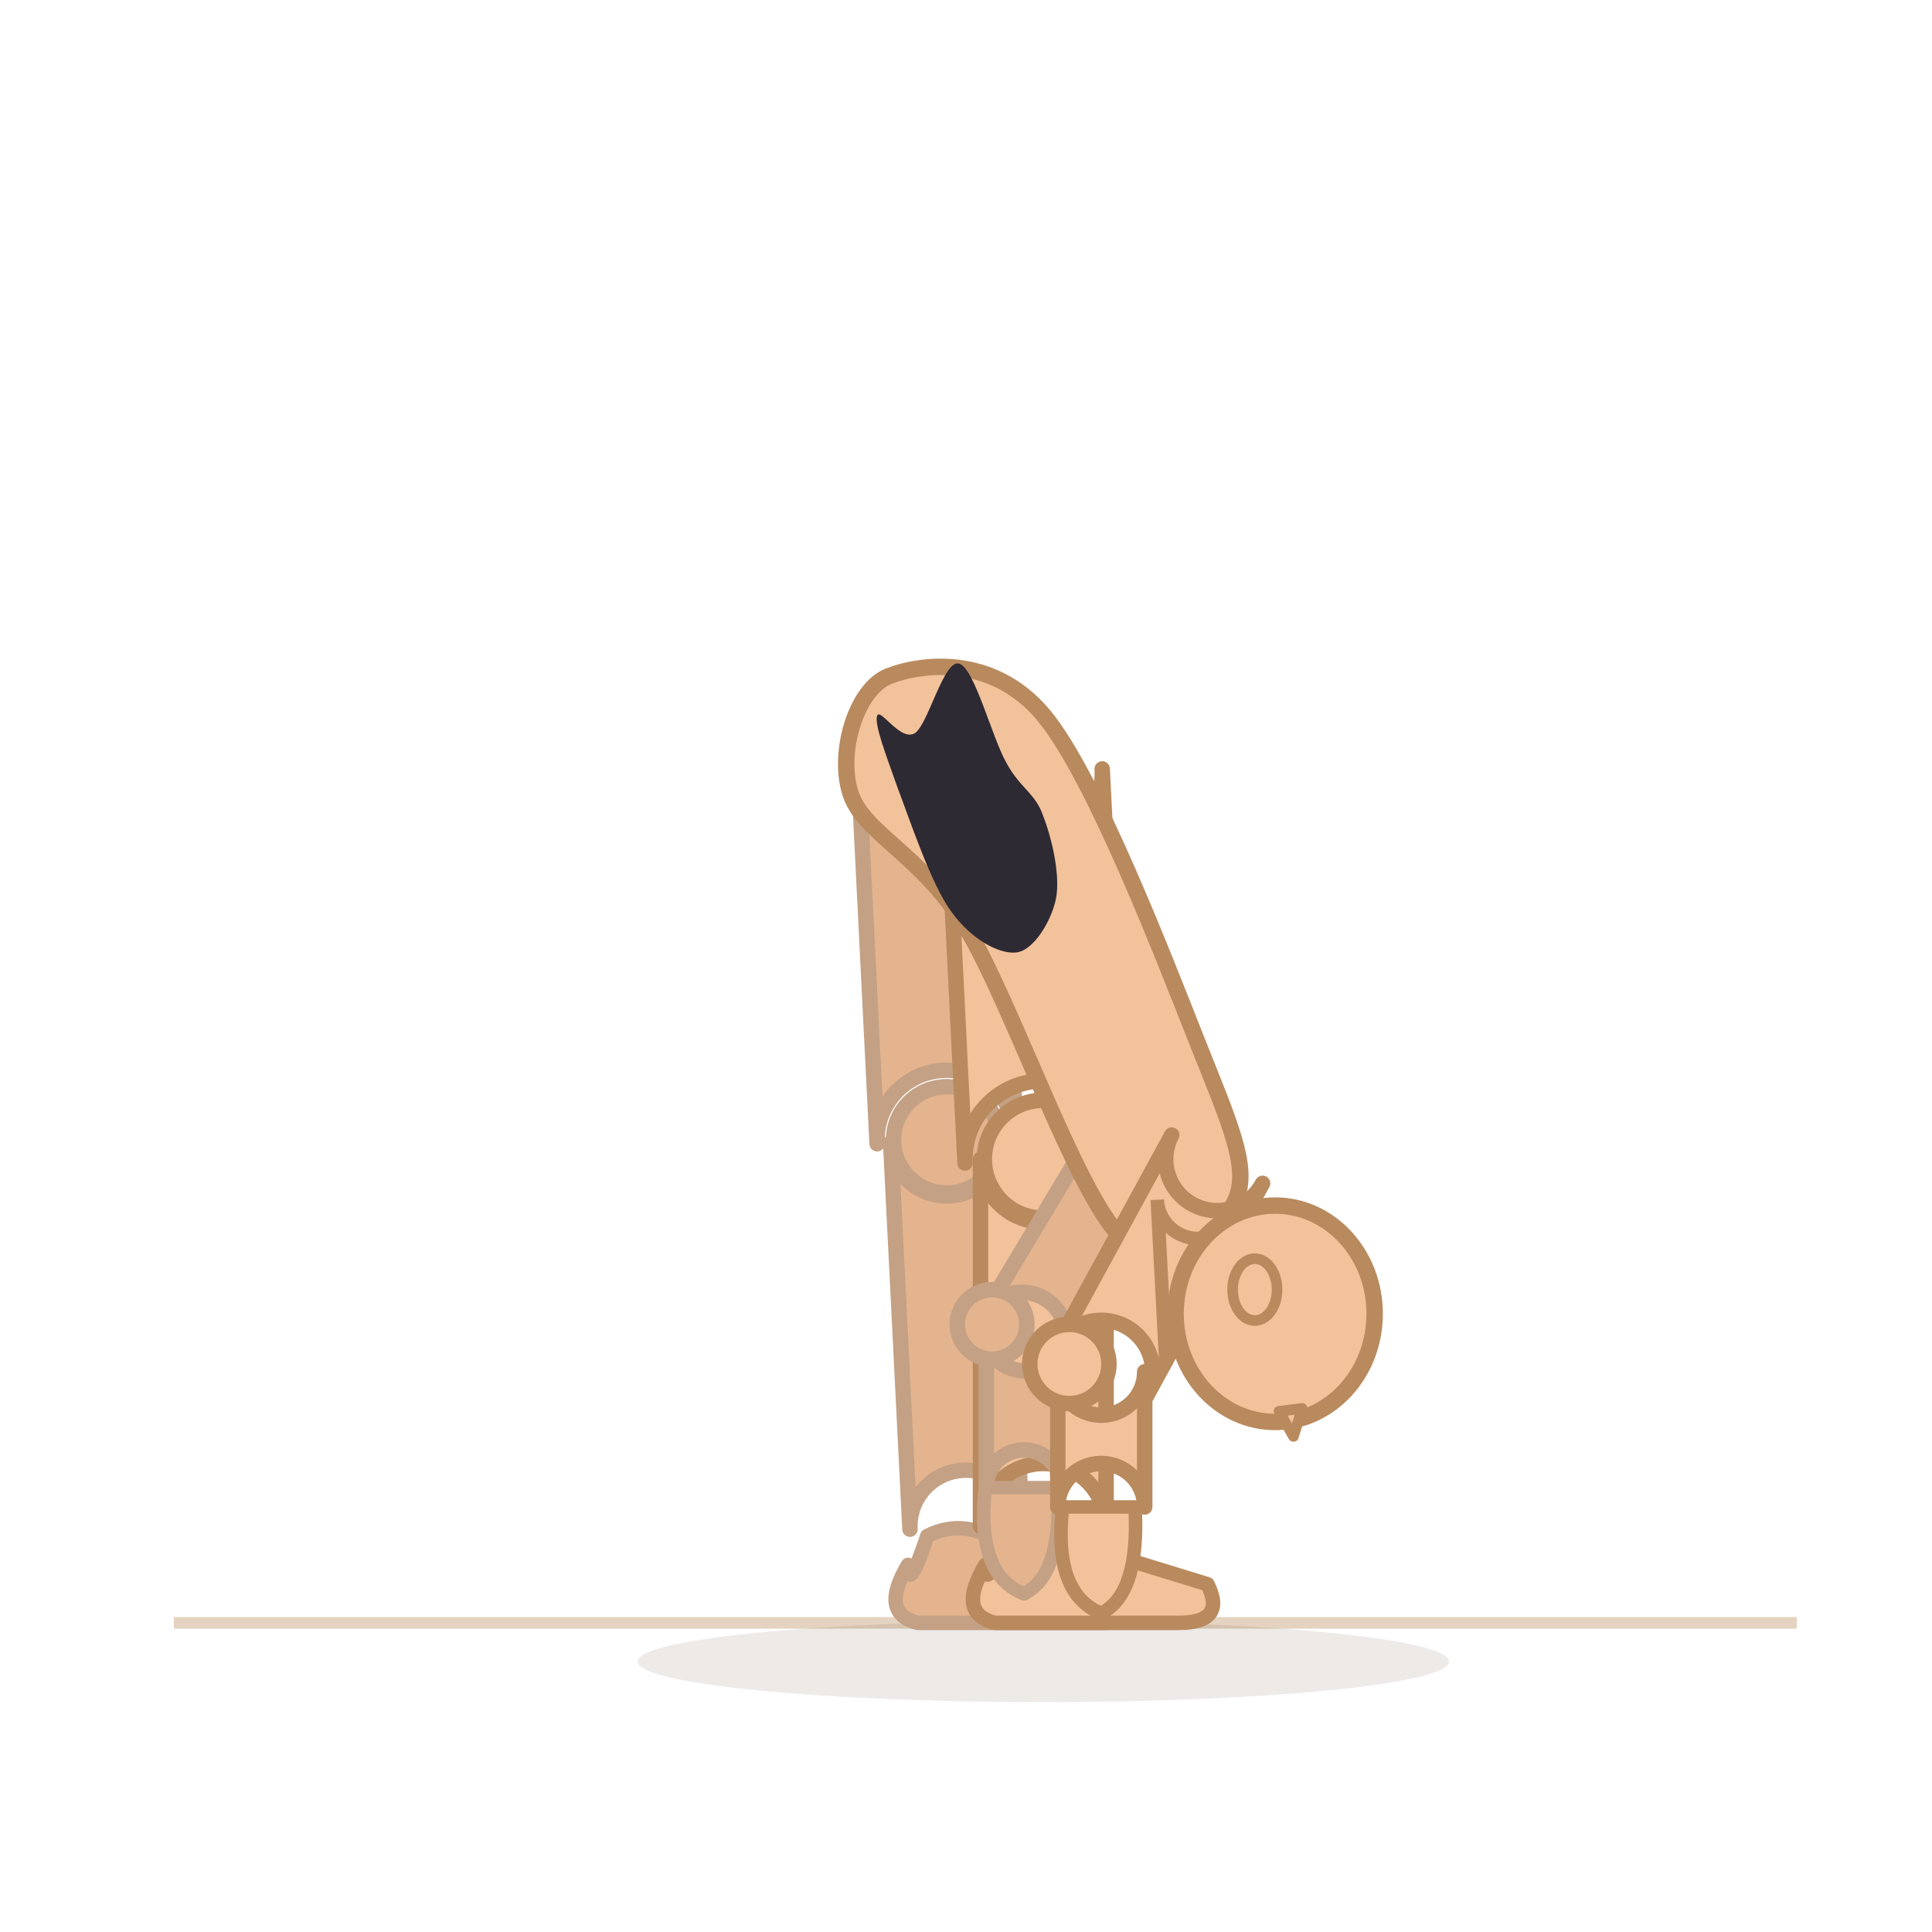
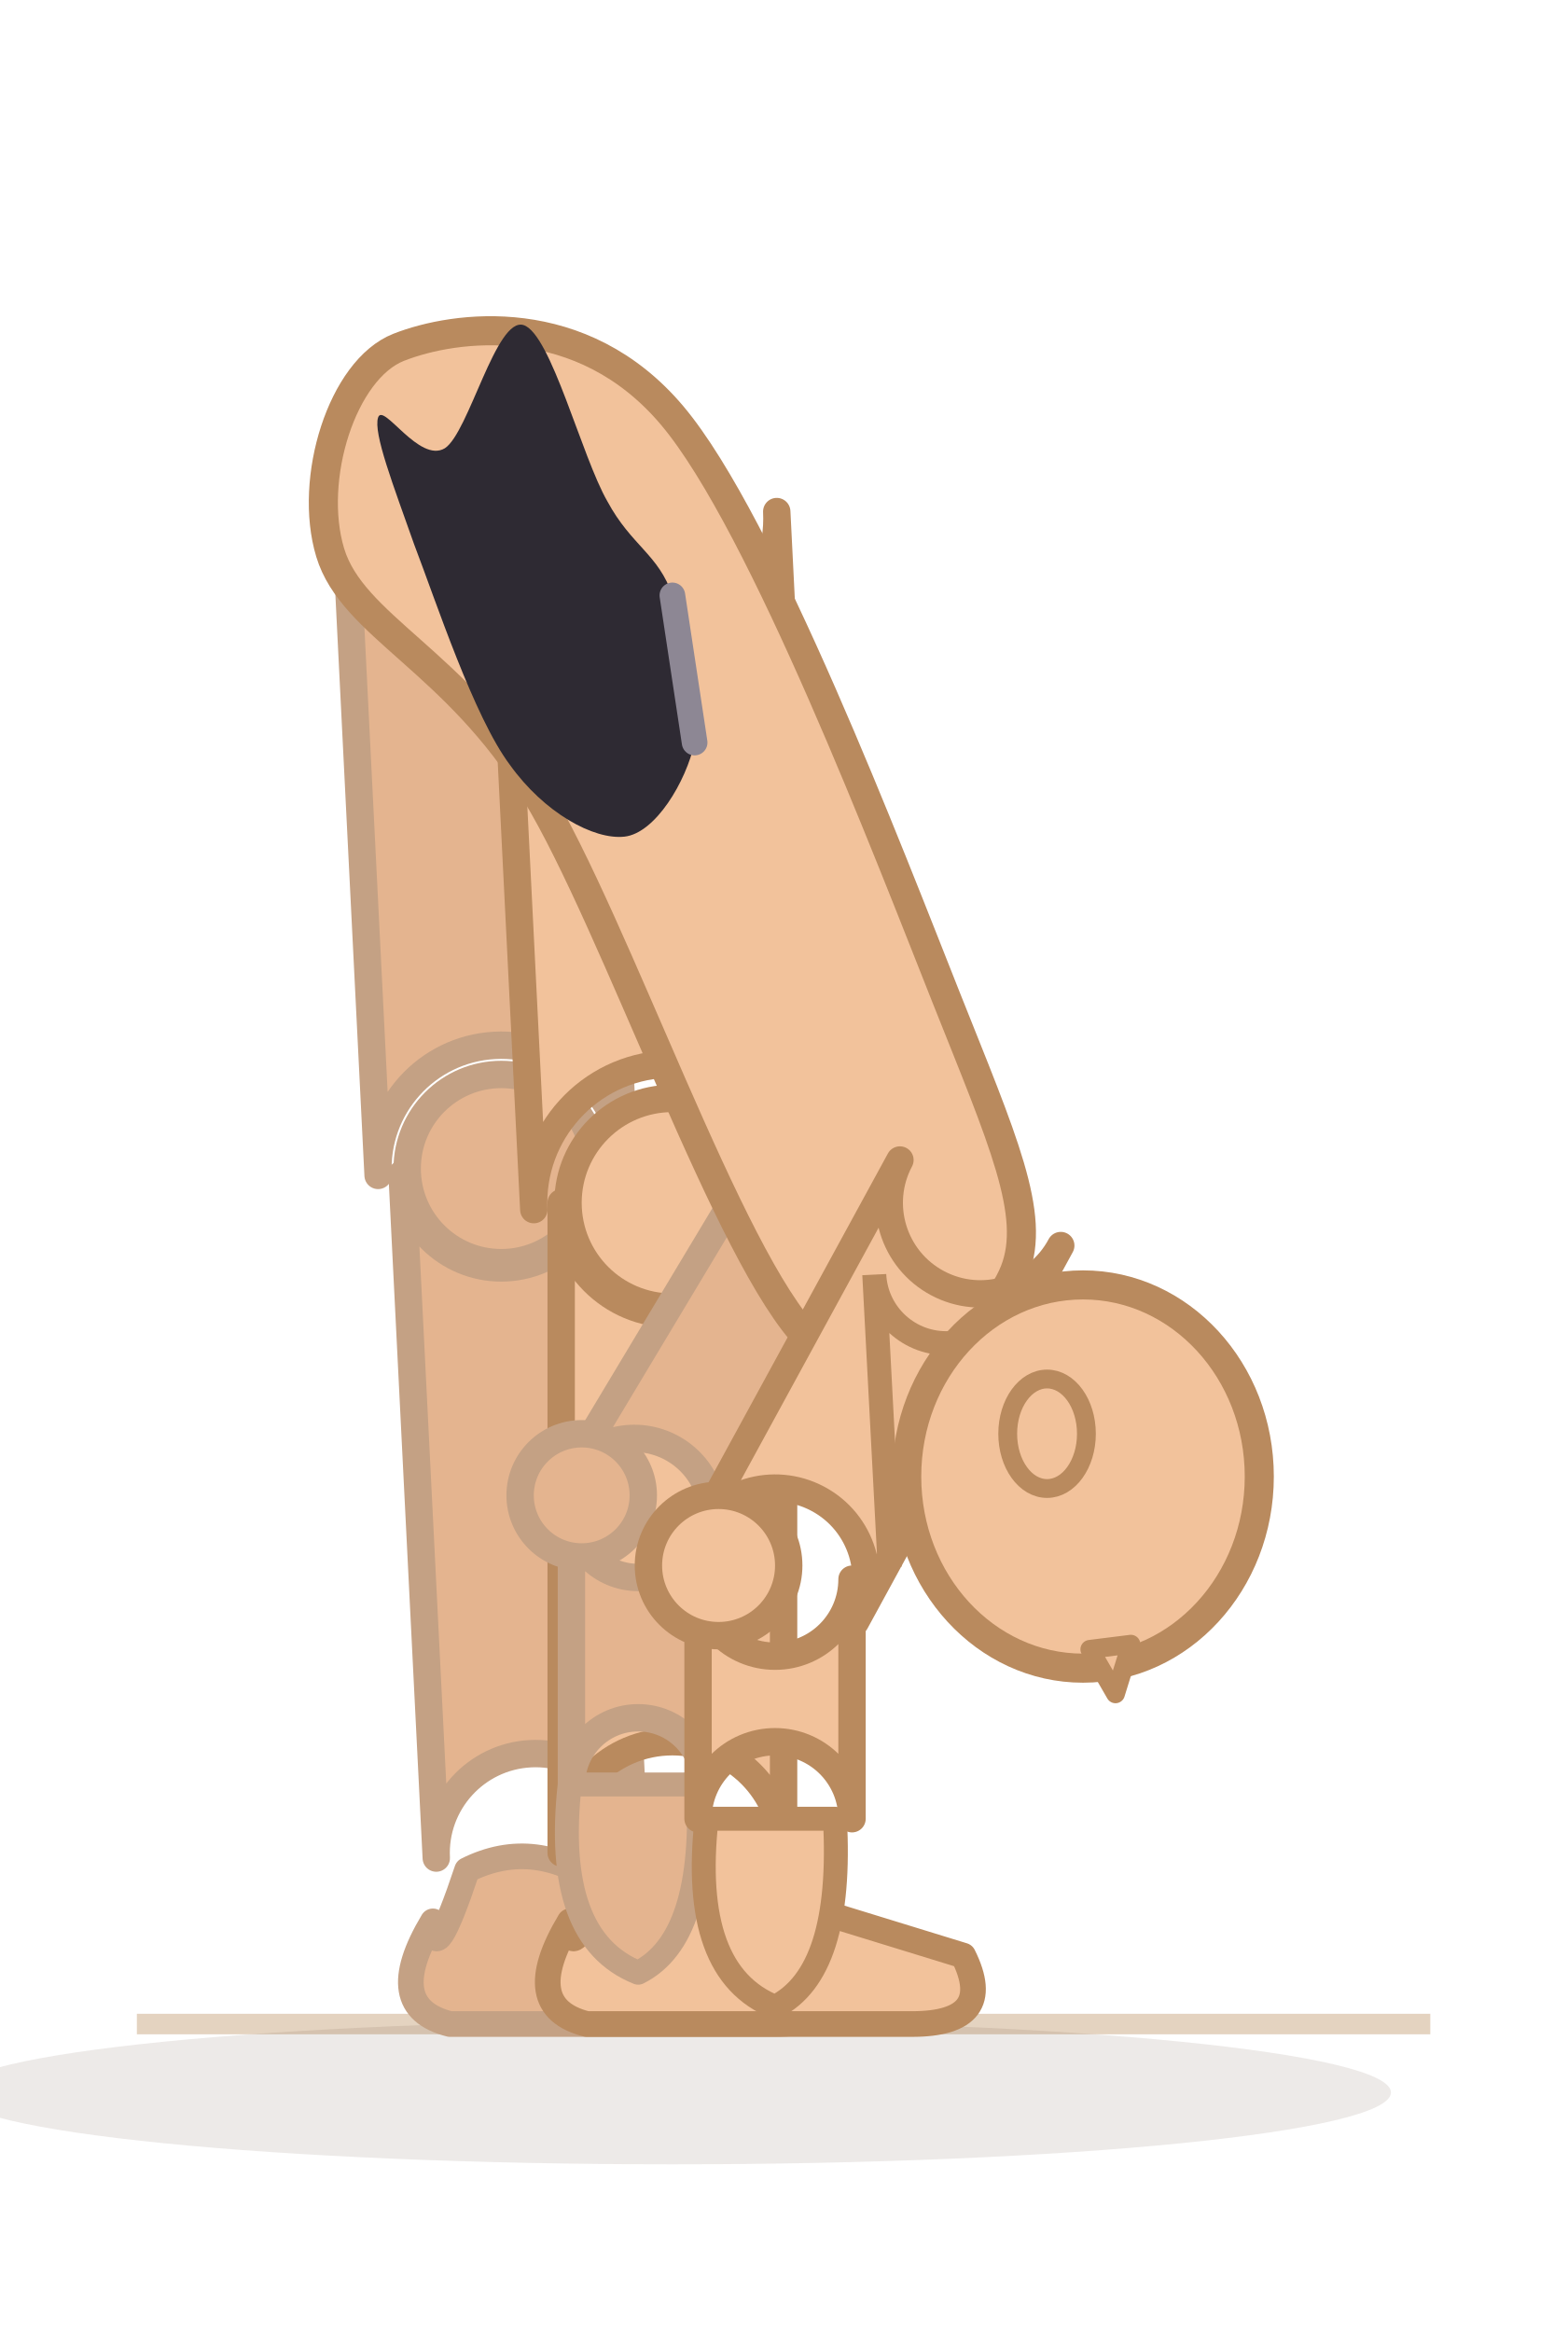
- <svg xmlns="http://www.w3.org/2000/svg" viewBox="0 0 200 200">
-   <line x1="18" y1="168" x2="186" y2="168" stroke="#e4d3c0" stroke-width="1.2" />
+ <svg xmlns="http://www.w3.org/2000/svg" viewBox="68.7 49.7 91.6 136.3">
+   <line x1="76.7" y1="168" x2="152.3" y2="168" stroke="#e4d3c0" stroke-width="1.2" />
  <ellipse cx="108" cy="172" rx="42" ry="4.2" fill="rgba(70,48,28,0.10)" />
  <path d="M 88.8,78.4 L 90.8,118.4 A 7.2 7.2 0 0 1 105.2,117.6 L 103.2,77.6 A 7.2 7.2 0 0 1 88.8,78.4 Z" fill="#e4b48f" stroke="#c4a184" stroke-width="1.6" stroke-linejoin="round" />
  <path d="M 92.2,118.3 L 94.2,158.3 A 5.8 5.8 0 0 1 105.8,157.7 L 103.8,117.7 A 5.8 5.8 0 0 1 92.2,118.3 Z" fill="#e4b48f" stroke="#c4a184" stroke-width="1.6" stroke-linejoin="round" />
  <circle cx="98" cy="118" r="5.5" fill="#e4b48f" stroke="#c4a184" stroke-width="1.6" />
  <path d="M 94,162 Q 91,167 95,168 L 114,168 Q 119,168 117,164 L 104,160 Q 100,157 96,159 Q 94,165 94,162 Z" fill="#e4b48f" stroke="#c4a184" stroke-width="1.5" stroke-linejoin="round" />
  <path d="M 97.9,80.4 L 99.9,120.4 A 8.1 8.1 0 0 1 116.1,119.6 L 114.1,79.6 A 8.1 8.1 0 0 1 97.9,80.4 Z" fill="#f2c29b" stroke="#b98a5e" stroke-width="1.6" stroke-linejoin="round" />
  <path d="M 101.5,120 L 101.5,158 A 6.5 6.5 0 0 1 114.5,158 L 114.5,120 A 6.5 6.5 0 0 1 101.5,120 Z" fill="#f2c29b" stroke="#b98a5e" stroke-width="1.6" stroke-linejoin="round" />
  <circle cx="108" cy="120" r="6.1" fill="#f2c29b" stroke="#b98a5e" stroke-width="1.6" />
  <path d="M 102,162 Q 99,167 103,168 L 122,168 Q 127,168 125,164 L 112,160 Q 108,157 104,159 Q 102,165 102,162 Z" fill="#f2c29b" stroke="#b98a5e" stroke-width="1.5" stroke-linejoin="round" />
  <path d="M 114.1,115.6 L 102.1,135.6 A 4.6 4.6 0 0 1 109.9,140.4 L 121.9,120.4 A 4.6 4.6 0 0 1 114.1,115.6 Z" fill="#e4b48f" stroke="#c4a184" stroke-width="1.6" stroke-linejoin="round" />
  <path d="M 102.1,138 L 102.1,154 A 3.9 3.9 0 0 1 109.9,154 L 109.9,138 A 3.9 3.9 0 0 1 102.1,138 Z" fill="#e4b48f" stroke="#c4a184" stroke-width="1.6" stroke-linejoin="round" />
  <circle cx="102.7" cy="137.1" r="3.6" fill="#e4b48f" stroke="#c4a184" stroke-width="1.6" />
  <path d="M 102,154 Q 101,163 106,165 Q 110,163 109.5,154 Z" fill="#e4b48f" stroke="#c4a184" stroke-width="1.4" stroke-linejoin="round" />
  <path d="M 92,70 C 95.3,68.7 102.7,67.7 108,74 C 113.3,80.3 120.7,99.7 124,108 C 127.3,116.3 129.3,120.7 128,124 C 126.7,127.3 120.7,132.7 116,128 C 111.3,123.3 104.7,103.7 100,96 C 95.3,88.3 89.3,86.3 88,82 C 86.7,77.7 88.7,71.3 92,70 Z" fill="#f2c29b" stroke="#b98a5e" stroke-width="1.7" stroke-linejoin="round" />
  <path d="M 121.3,117.5 L 109.3,139.5 A 5.3 5.3 0 0 1 118.7,144.5 L 130.7,122.5 A 5.3 5.3 0 0 1 121.3,117.5 Z" fill="#f2c29b" stroke="#b98a5e" stroke-width="1.6" stroke-linejoin="round" />
  <path d="M 109.5,142 L 109.5,156 A 4.5 4.5 0 0 1 118.5,156 L 118.5,142 A 4.5 4.5 0 0 1 109.5,142 Z" fill="#f2c29b" stroke="#b98a5e" stroke-width="1.6" stroke-linejoin="round" />
  <circle cx="110.7" cy="141.2" r="4.1" fill="#f2c29b" stroke="#b98a5e" stroke-width="1.6" />
  <path d="M 110,156 Q 109,165 114,167 Q 118,165 117.5,156 Z" fill="#f2c29b" stroke="#b98a5e" stroke-width="1.4" stroke-linejoin="round" />
  <path d="M 119.8,124.2 L 120.7,141.3 A 4.2 4.2 0 0 1 129.1,140.9 L 128.2,123.8 A 4.2 4.2 0 0 1 119.8,124.2 Z" fill="#f2c29b" stroke="#b98a5e" stroke-width="1.4" />
  <ellipse cx="132" cy="136" rx="10.304" ry="11.2" fill="#f2c29b" stroke="#b98a5e" stroke-width="1.7" />
  <ellipse cx="129.9" cy="133.5" rx="2.3" ry="3.2" fill="#f2c29b" stroke="#b98a5e" stroke-width="1.1" />
  <path d="M 132.4,146.1 L 133.9,148.7 L 134.8,145.8 Z" fill="#f2c29b" stroke="#b98a5e" stroke-width="1.1" stroke-linejoin="round" />
  <g data-shorts="1">
    <path d="M 108,84.5 C 108.9,86.8 109.8,90.7 109.3,93.1 C 108.8,95.4 107,98.4 105.2,98.6 C 103.4,98.8 100.5,97.2 98.5,94.4 C 96.4,91.6 94.2,84.9 92.9,81.5 C 91.7,78.1 90.5,75 90.8,74.1 C 91.1,73.2 93.2,76.8 94.7,75.9 C 96.1,75 97.7,68.2 99.3,68.7 C 100.9,69.2 102.7,76.4 104.2,79 C 105.6,81.6 107.2,82.1 108,84.5 Z" fill="#2e2a33" />
+     <path d="M 108,84.5 L 109.3,93.1" fill="none" stroke="#8d8794" stroke-width="1.5" stroke-linecap="round" />
  </g>
</svg>
